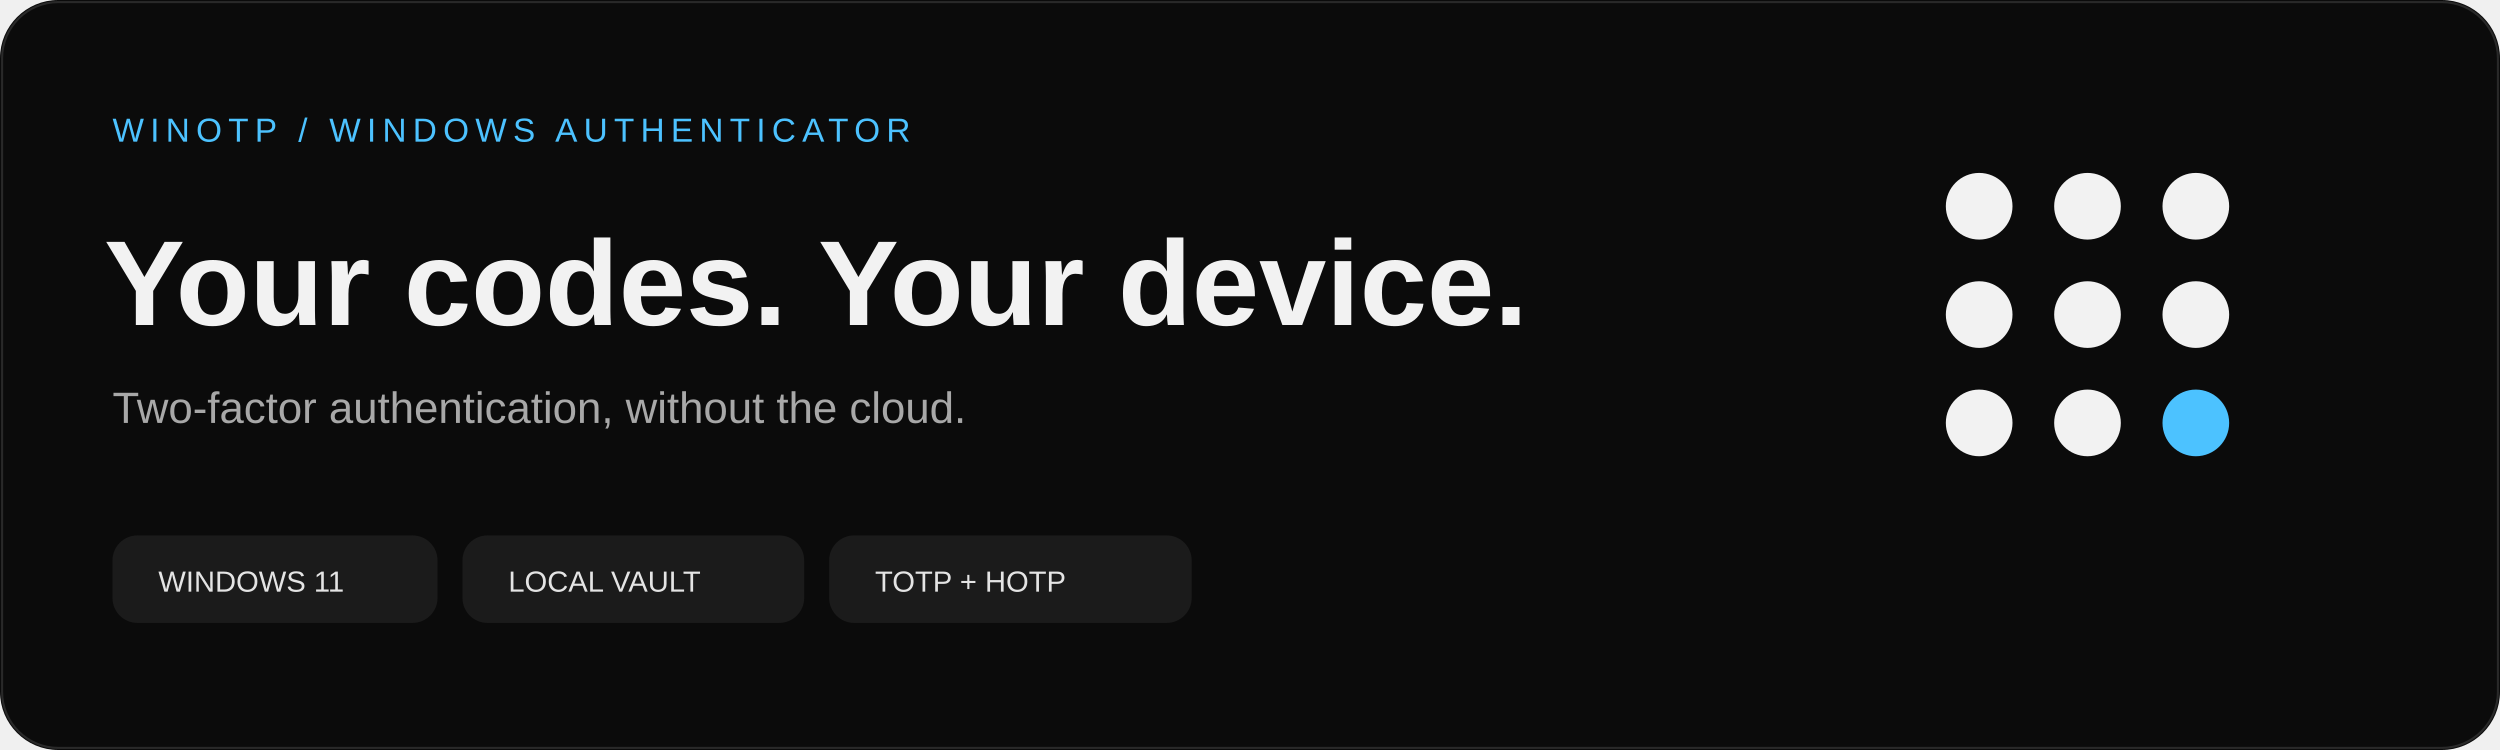
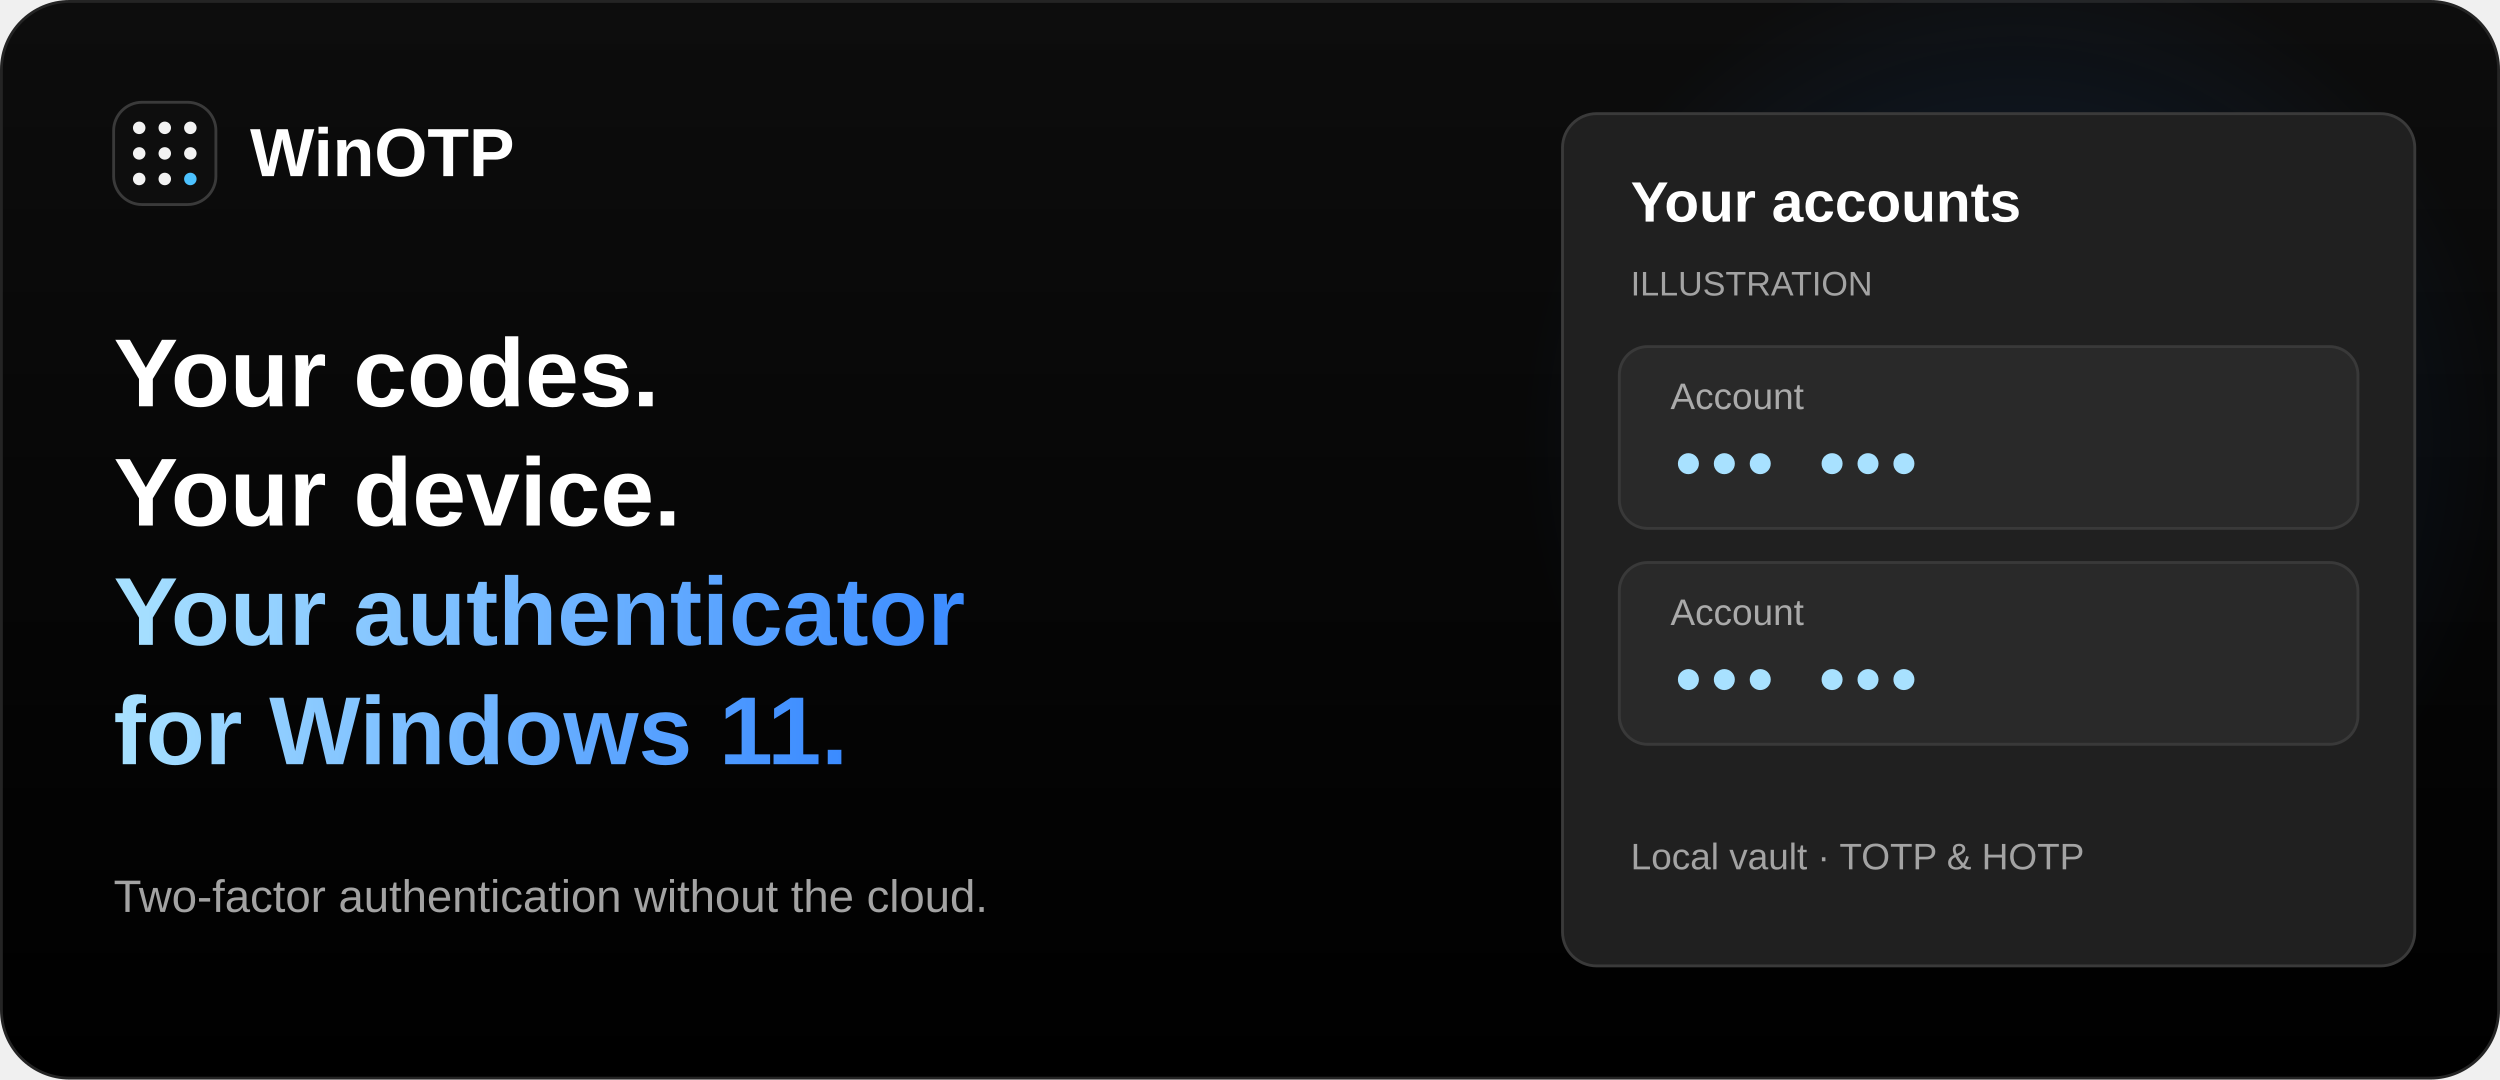
- <svg xmlns="http://www.w3.org/2000/svg" width="1200" height="360" viewBox="0 0 1200 360">
-   <rect width="1200" height="360" rx="28" fill="#0B0B0B" />
-   <rect x="1" y="1" width="1198" height="358" rx="27" fill="none" stroke="#292929" />
-   <g transform="translate(950 99)" fill="#F2F2F2">
-     <circle cx="0" cy="0" r="16" />
-     <circle cx="52" cy="0" r="16" />
-     <circle cx="104" cy="0" r="16" />
-     <circle cx="0" cy="52" r="16" />
-     <circle cx="52" cy="52" r="16" />
-     <circle cx="104" cy="52" r="16" />
-     <circle cx="0" cy="104" r="16" />
-     <circle cx="52" cy="104" r="16" />
-     <circle cx="104" cy="104" r="16" fill="#4CC2FF" />
-   </g>
+ <svg xmlns="http://www.w3.org/2000/svg" width="880" height="380" viewBox="0 0 880 380" role="img" aria-label="WinOTP — your codes, your device">
+   <defs>
+     <linearGradient id="bg" x2="0" y2="1">
+       <stop stop-color="#0d0d0d" />
+       <stop offset="1" stop-color="#000" />
+     </linearGradient>
+     <radialGradient id="glow">
+       <stop stop-color="#2e8bff" stop-opacity=".2" />
+       <stop offset="1" stop-color="#2e8bff" stop-opacity="0" />
+     </radialGradient>
+     <linearGradient id="blue">
+       <stop stop-color="#a8e1ff" />
+       <stop offset="1" stop-color="#3b8bff" />
+     </linearGradient>
+   </defs>
+   <rect x=".5" y=".5" width="879" height="379" rx="24" fill="url(#bg)" stroke="#242424" />
+   <circle cx="710" cy="155" r="175" fill="url(#glow)" />
  <g font-family="Segoe UI,Arial,sans-serif">
-     <text x="54" y="68" font-size="16" letter-spacing="3" fill="#4CC2FF">WINOTP / WINDOWS AUTHENTICATOR</text>
-     <text x="50" y="156" font-size="58" font-weight="600" fill="#F2F2F2">Your codes. Your device.</text>
-     <text x="54" y="203" font-size="21" fill="#A8A8A8">Two-factor authentication, without the cloud.</text>
-     <g font-size="14" fill="#E4E4E4">
-       <rect x="54" y="257" width="156" height="42" rx="12" fill="#1B1B1B" />
-       <text x="76" y="284">WINDOWS 11</text>
-       <rect x="222" y="257" width="164" height="42" rx="12" fill="#1B1B1B" />
-       <text x="244" y="284">LOCAL VAULT</text>
-       <rect x="398" y="257" width="174" height="42" rx="12" fill="#1B1B1B" />
-       <text x="420" y="284">TOTP + HOTP</text>
+     <rect x="40" y="36" width="36" height="36" rx="10" fill="#0e0e0e" stroke="#3a3a3a" />
+     <g fill="#f2f2f2">
+       <circle cx="49" cy="45" r="2.2" />
+       <circle cx="58" cy="45" r="2.2" />
+       <circle cx="67" cy="45" r="2.2" />
+       <circle cx="49" cy="54" r="2.2" />
+       <circle cx="58" cy="54" r="2.2" />
+       <circle cx="67" cy="54" r="2.2" />
+       <circle cx="49" cy="63" r="2.2" />
+       <circle cx="58" cy="63" r="2.2" />
    </g>
+     <circle cx="67" cy="63" r="2.2" fill="#4cc2ff" />
+     <text x="88" y="62" fill="#fff" font-size="24" font-weight="800">WinOTP</text>
+     <text x="40" y="143" fill="#fff" font-size="34" font-weight="800">Your codes.</text>
+     <text x="40" y="185" fill="#fff" font-size="34" font-weight="800">Your device.</text>
+     <text x="40" y="227" fill="url(#blue)" font-size="34" font-weight="800">Your authenticator</text>
+     <text x="40" y="269" fill="url(#blue)" font-size="34" font-weight="800">for Windows 11.</text>
+     <text x="40" y="321" fill="#a3a3a3" font-size="16">Two-factor authentication without the cloud.</text>
+     <rect x="550" y="40" width="300" height="300" rx="12" fill="#202020" stroke="#3a3a3a" />
+     <text x="574" y="78" fill="#fff" font-size="20" font-weight="700">Your accounts</text>
+     <text x="574" y="104" fill="#a3a3a3" font-size="12">ILLUSTRATION</text>
+     <g fill="#292929" stroke="#393939">
+       <rect x="570" y="122" width="260" height="64" rx="10" />
+       <rect x="570" y="198" width="260" height="64" rx="10" />
+     </g>
+     <g fill="#aaa" font-size="13">
+       <text x="588" y="144">Account</text>
+       <text x="588" y="220">Account</text>
+     </g>
+     <g fill="#a8e1ff" font-family="Consolas,monospace" font-size="21" font-weight="700">
+       <text x="588" y="171">••• •••</text>
+       <text x="588" y="247">••• •••</text>
+     </g>
+     <text x="574" y="306" fill="#a3a3a3" font-size="13">Local vault · TOTP &amp; HOTP</text>
  </g>
</svg>
